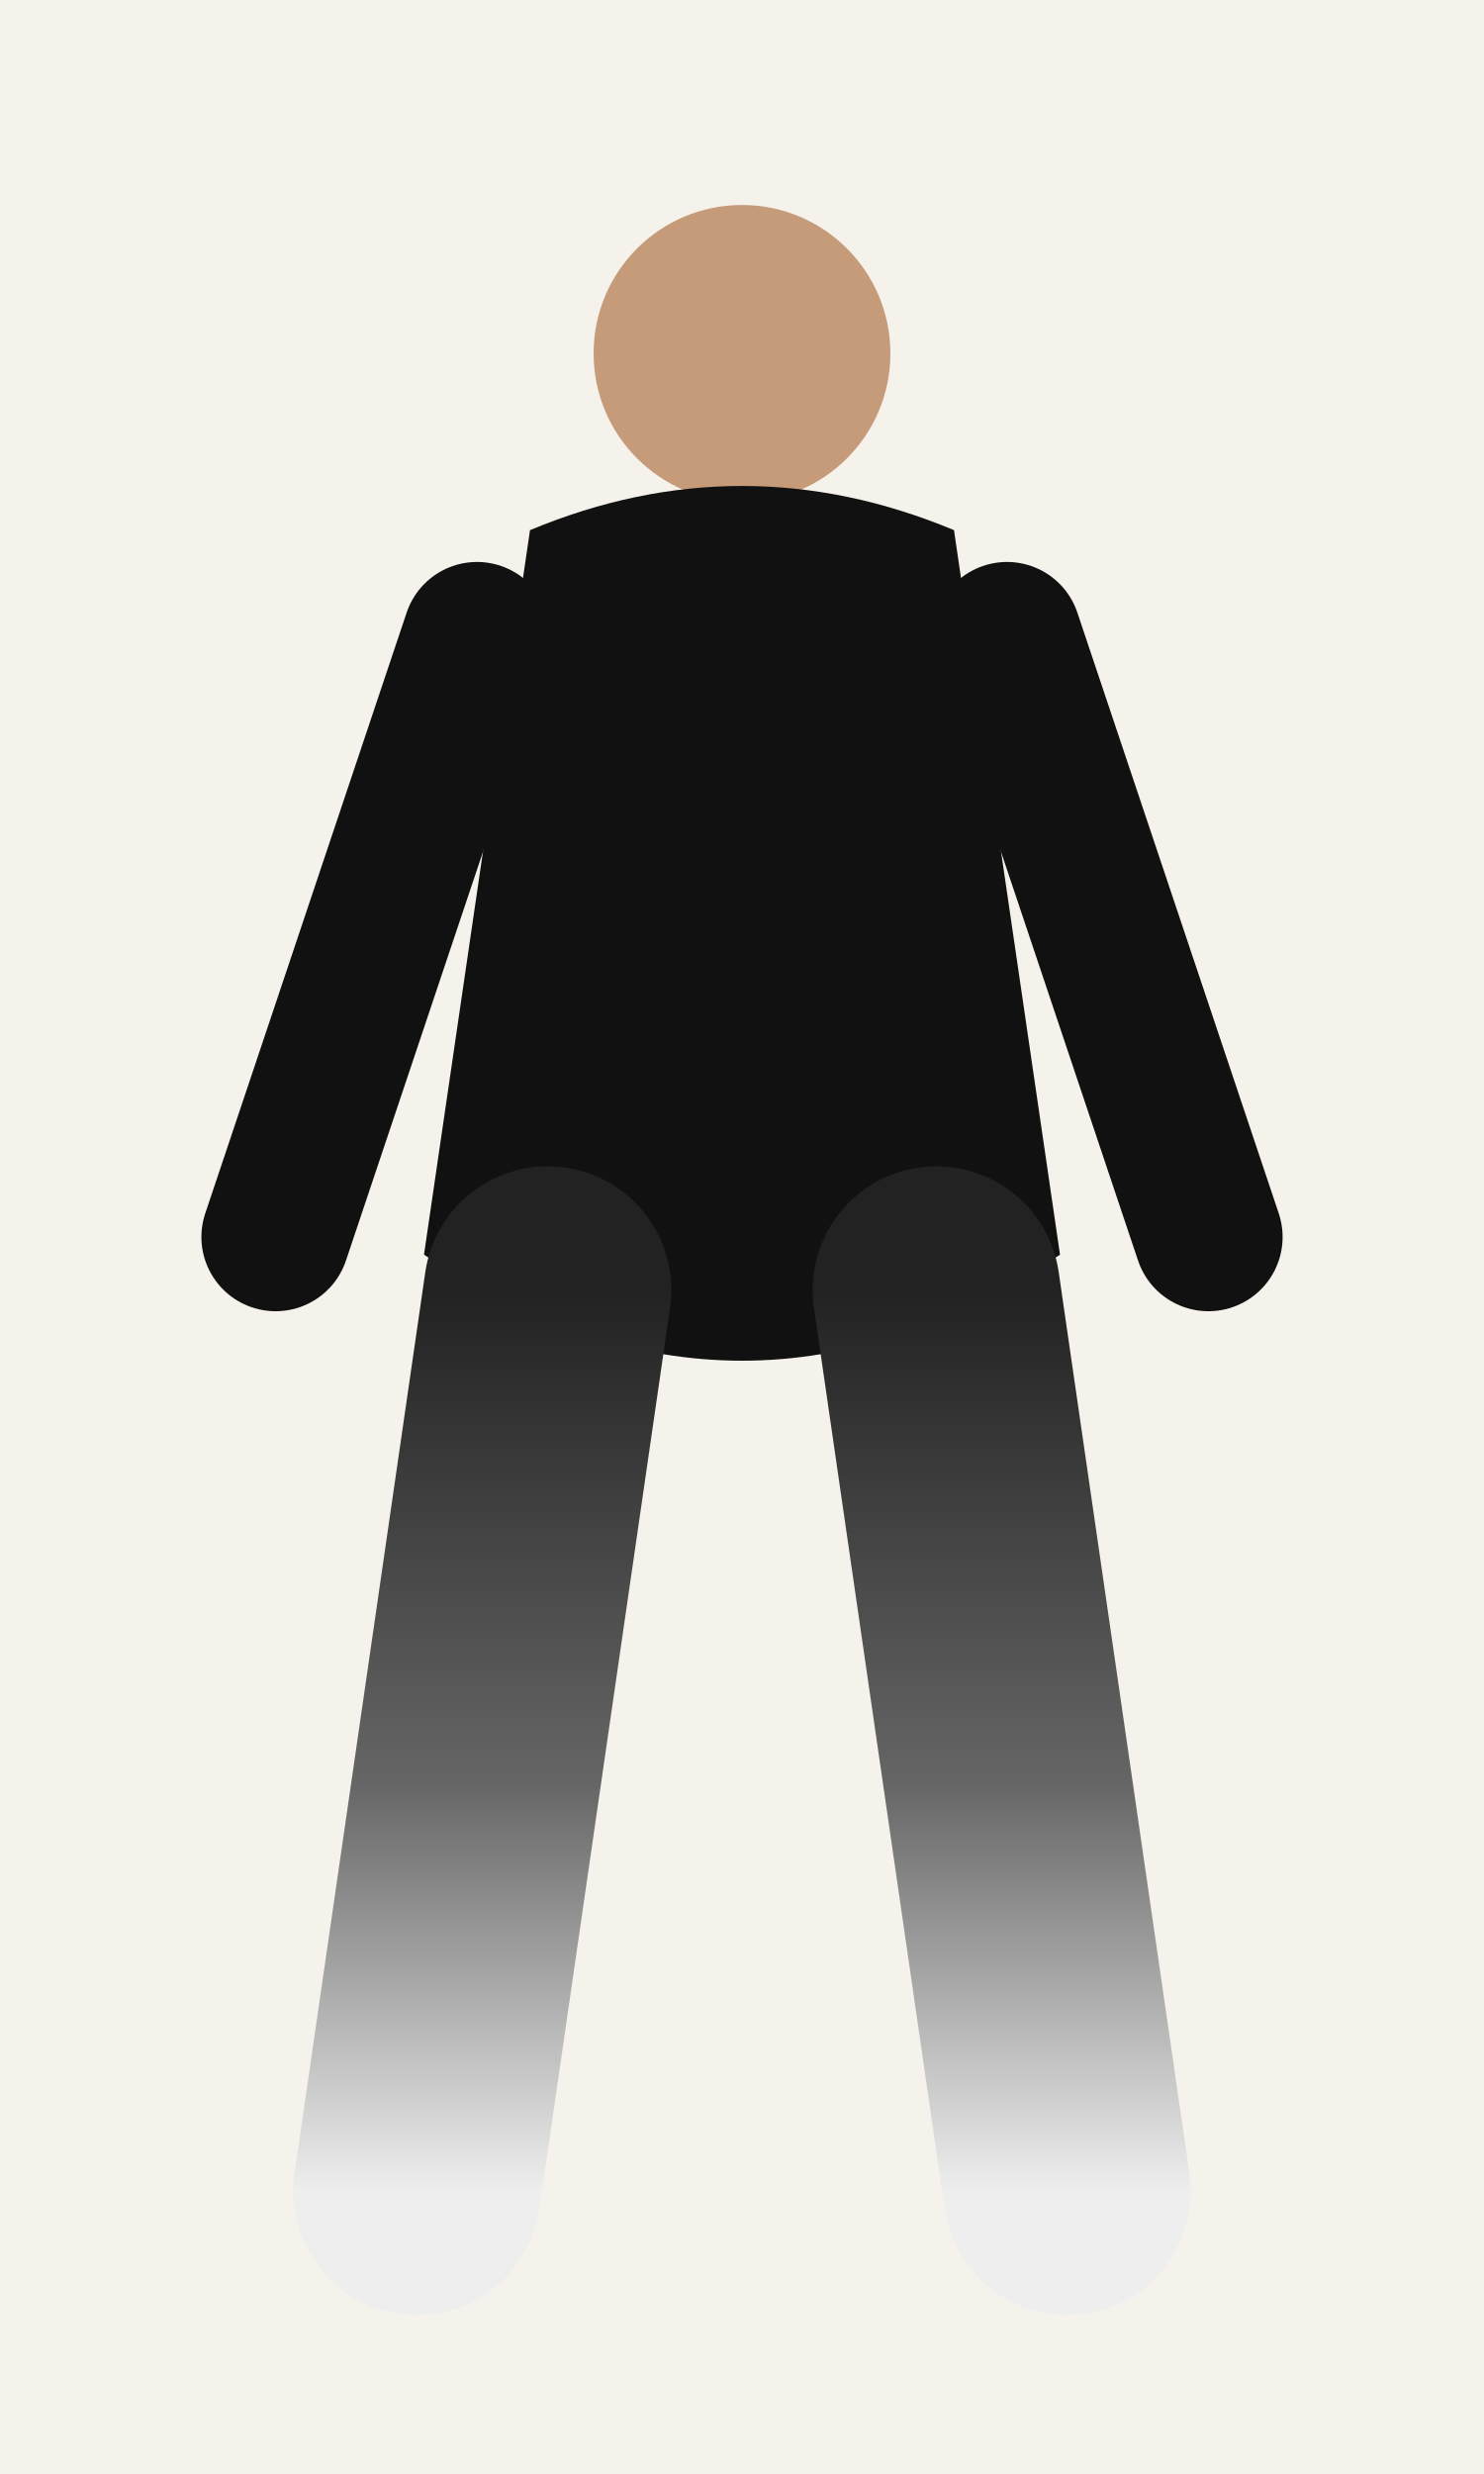
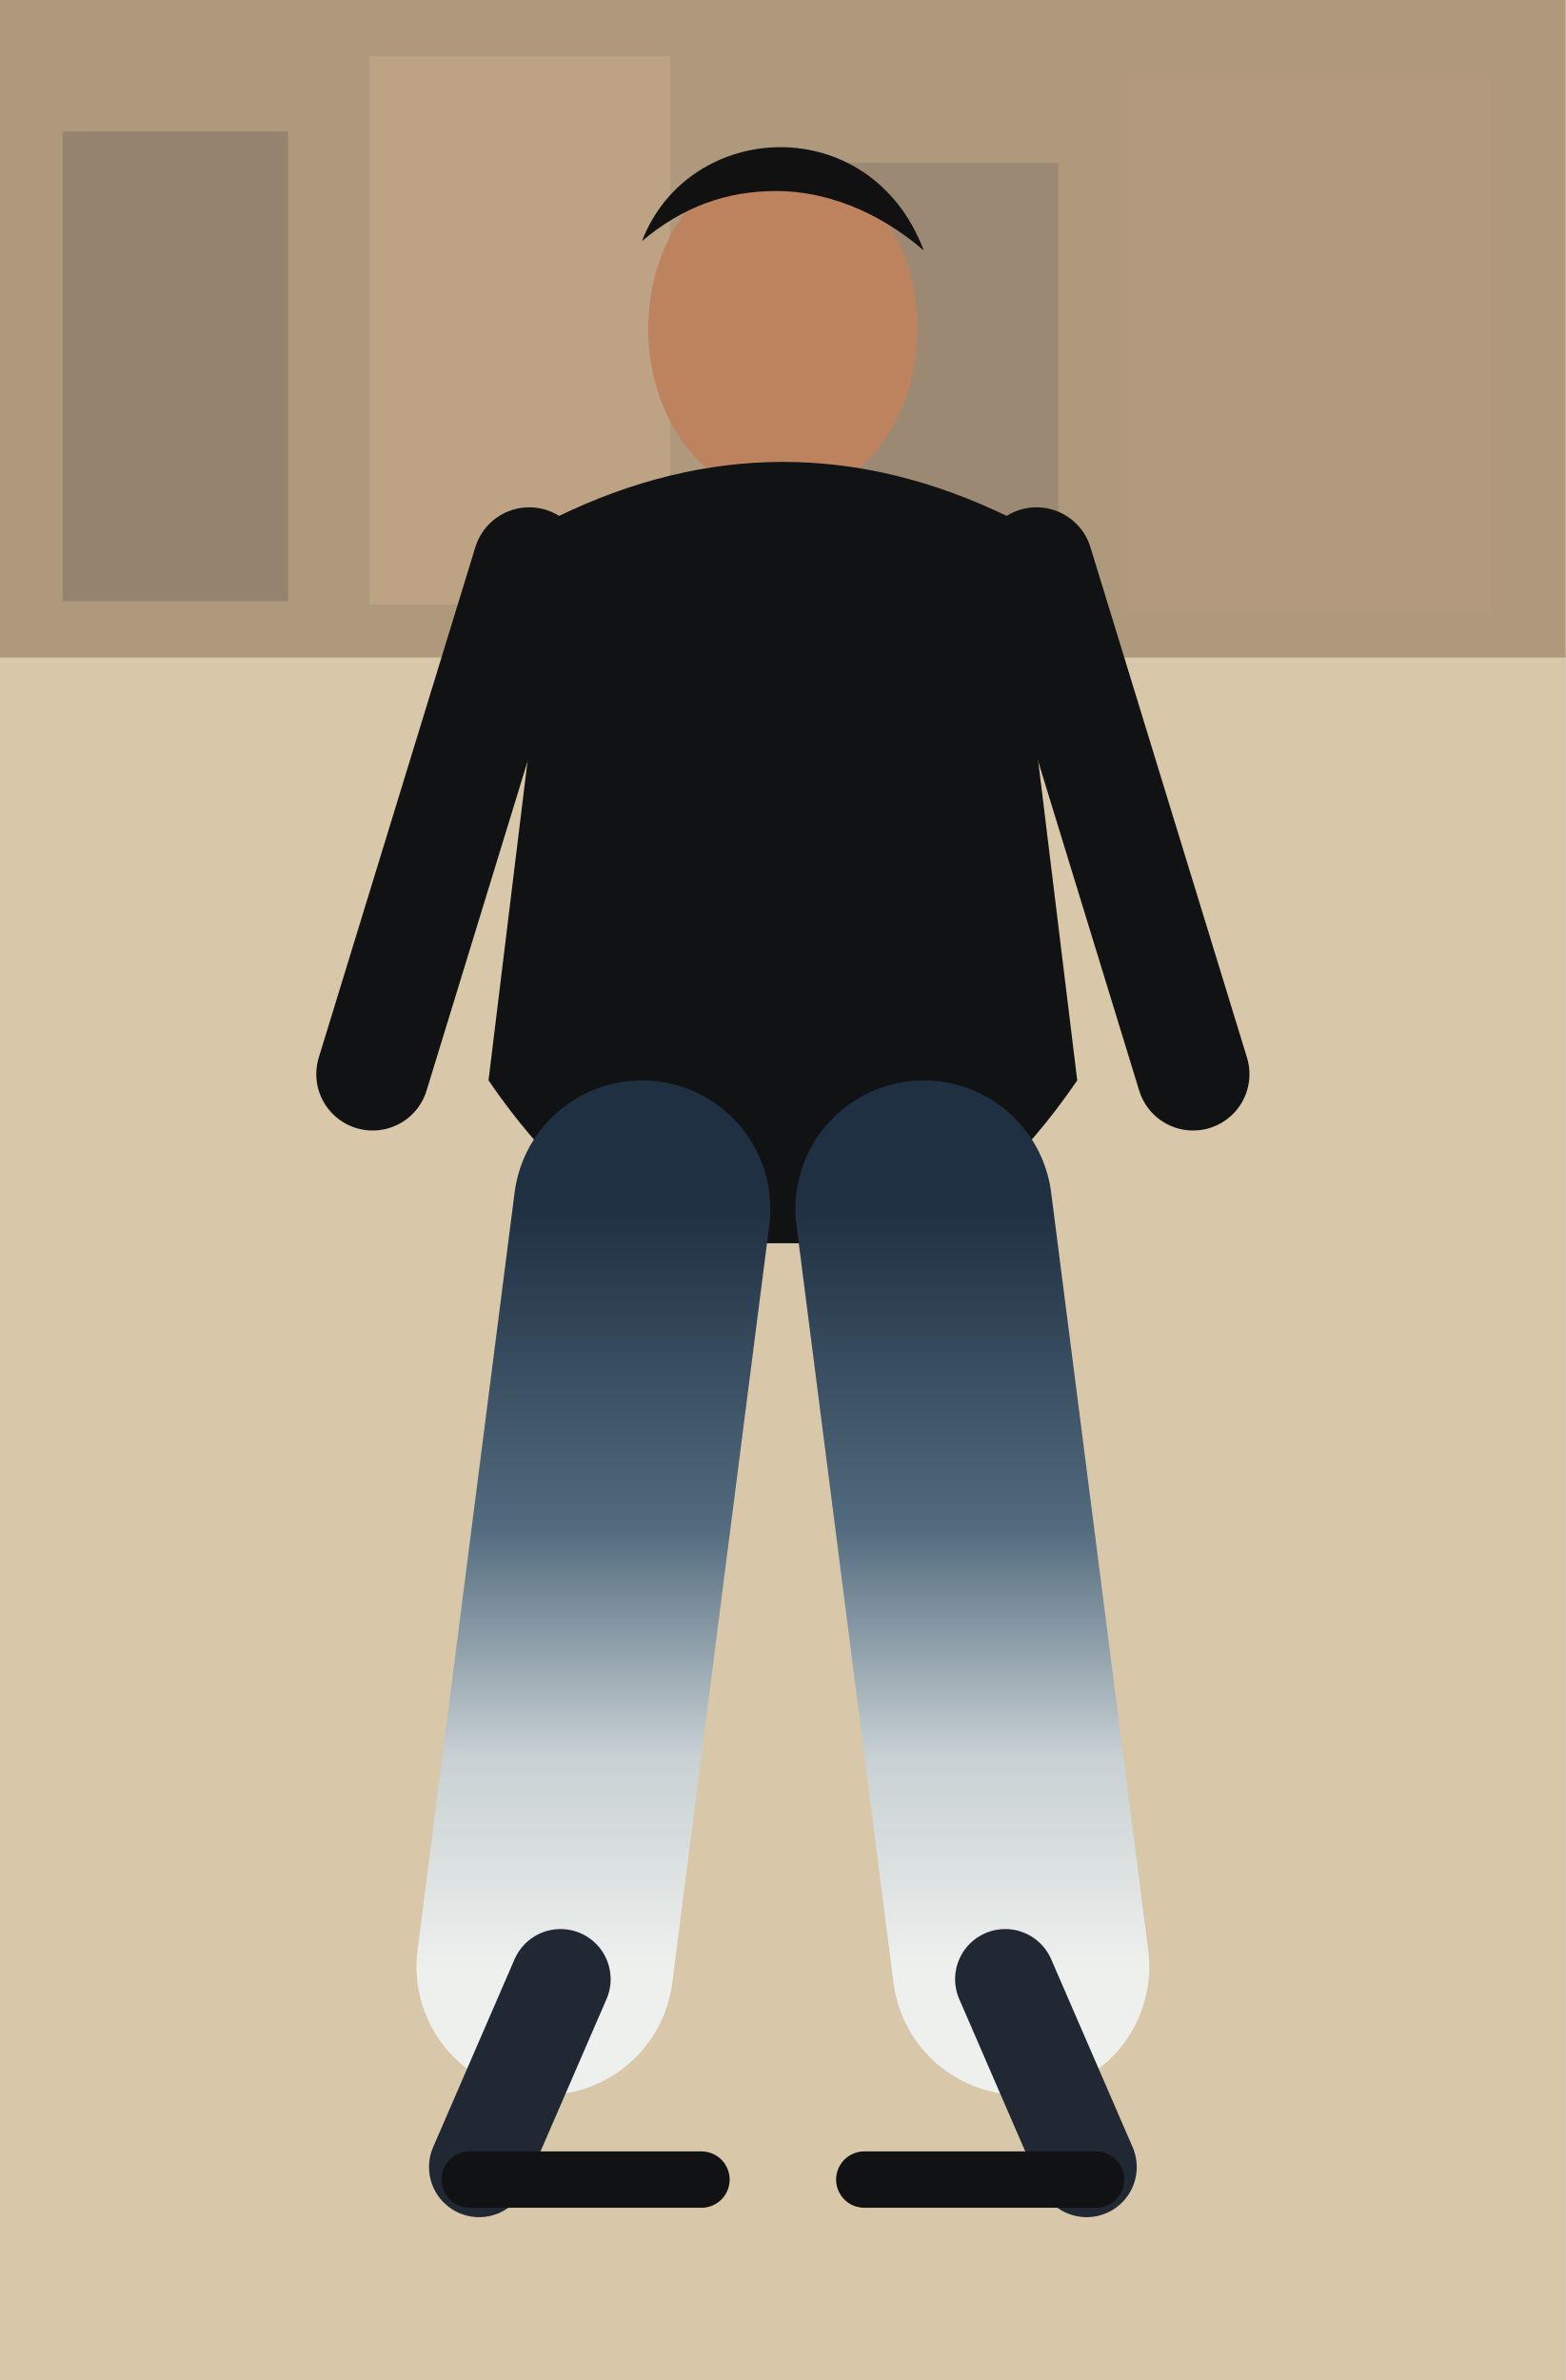
- <svg xmlns="http://www.w3.org/2000/svg" viewBox="0 0 420 700" role="img" aria-labelledby="t d">
+ <svg xmlns="http://www.w3.org/2000/svg" viewBox="0 0 500 760" role="img" aria-labelledby="t d">
  <defs>
-     <linearGradient id="g" x1="0" y1="0" x2="0" y2="1">
-       <stop offset="0" stop-color="#222" />
-       <stop offset=".55" stop-color="#666" />
-       <stop offset="1" stop-color="#eee" />
+     <linearGradient id="pants" x1="0" y1="0" x2="0" y2="1">
+       <stop offset="0" stop-color="#1f3042" />
+       <stop offset=".42" stop-color="#526b7e" />
+       <stop offset=".72" stop-color="#c7d0d3" />
+       <stop offset="1" stop-color="#eef0ed" />
    </linearGradient>
  </defs>
-   <rect width="420" height="700" fill="#f5f2eb" />
-   <circle cx="210" cy="100" r="42" fill="#c59b7a" />
-   <path d="M150 150Q210 125 270 150L300 355Q255 385 210 385Q165 385 120 355Z" fill="#111" />
-   <path d="M135 180 78 350M285 180l57 170" stroke="#111" stroke-width="42" stroke-linecap="round" />
-   <path d="M155 365 118 620M265 365l37 255" stroke="url(#g)" stroke-width="70" stroke-linecap="round" />
+   <rect width="500" height="760" fill="#d6c6aa" />
+   <g opacity=".55">
+     <rect x="0" y="0" width="500" height="210" fill="#8c7555" />
+     <rect x="20" y="42" width="72" height="150" fill="#5f4e3b" />
+     <rect x="118" y="18" width="96" height="175" fill="#a78764" />
+     <rect x="236" y="52" width="102" height="145" fill="#6b5846" />
+     <rect x="360" y="25" width="116" height="170" fill="#96765a" />
+   </g>
+   <rect y="210" width="500" height="550" fill="#d8c7a8" />
+   <ellipse cx="250" cy="105" rx="43" ry="54" fill="#bd835f" />
+   <path d="M205 77c15-39 73-42 90 3-15-13-32-19-47-19-16 0-30 5-43 16Z" fill="#111" />
+   <path d="M178 165Q250 130 322 165L344 345Q318 383 287 397H213Q182 383 156 345Z" fill="#111214" />
+   <path d="M169 180L119 343" stroke="#111214" stroke-width="36" stroke-linecap="round" />
+   <path d="M331 180L381 343" stroke="#111214" stroke-width="36" stroke-linecap="round" />
+   <path d="M205 386L174 628" stroke="url(#pants)" stroke-width="82" stroke-linecap="round" />
+   <path d="M295 386L326 628" stroke="url(#pants)" stroke-width="82" stroke-linecap="round" />
+   <path d="M179 632L153 692" stroke="#202833" stroke-width="32" stroke-linecap="round" />
+   <path d="M321 632L347 692" stroke="#202833" stroke-width="32" stroke-linecap="round" />
+   <path d="M150 696h74M276 696h74" stroke="#111214" stroke-width="18" stroke-linecap="round" />
</svg>
